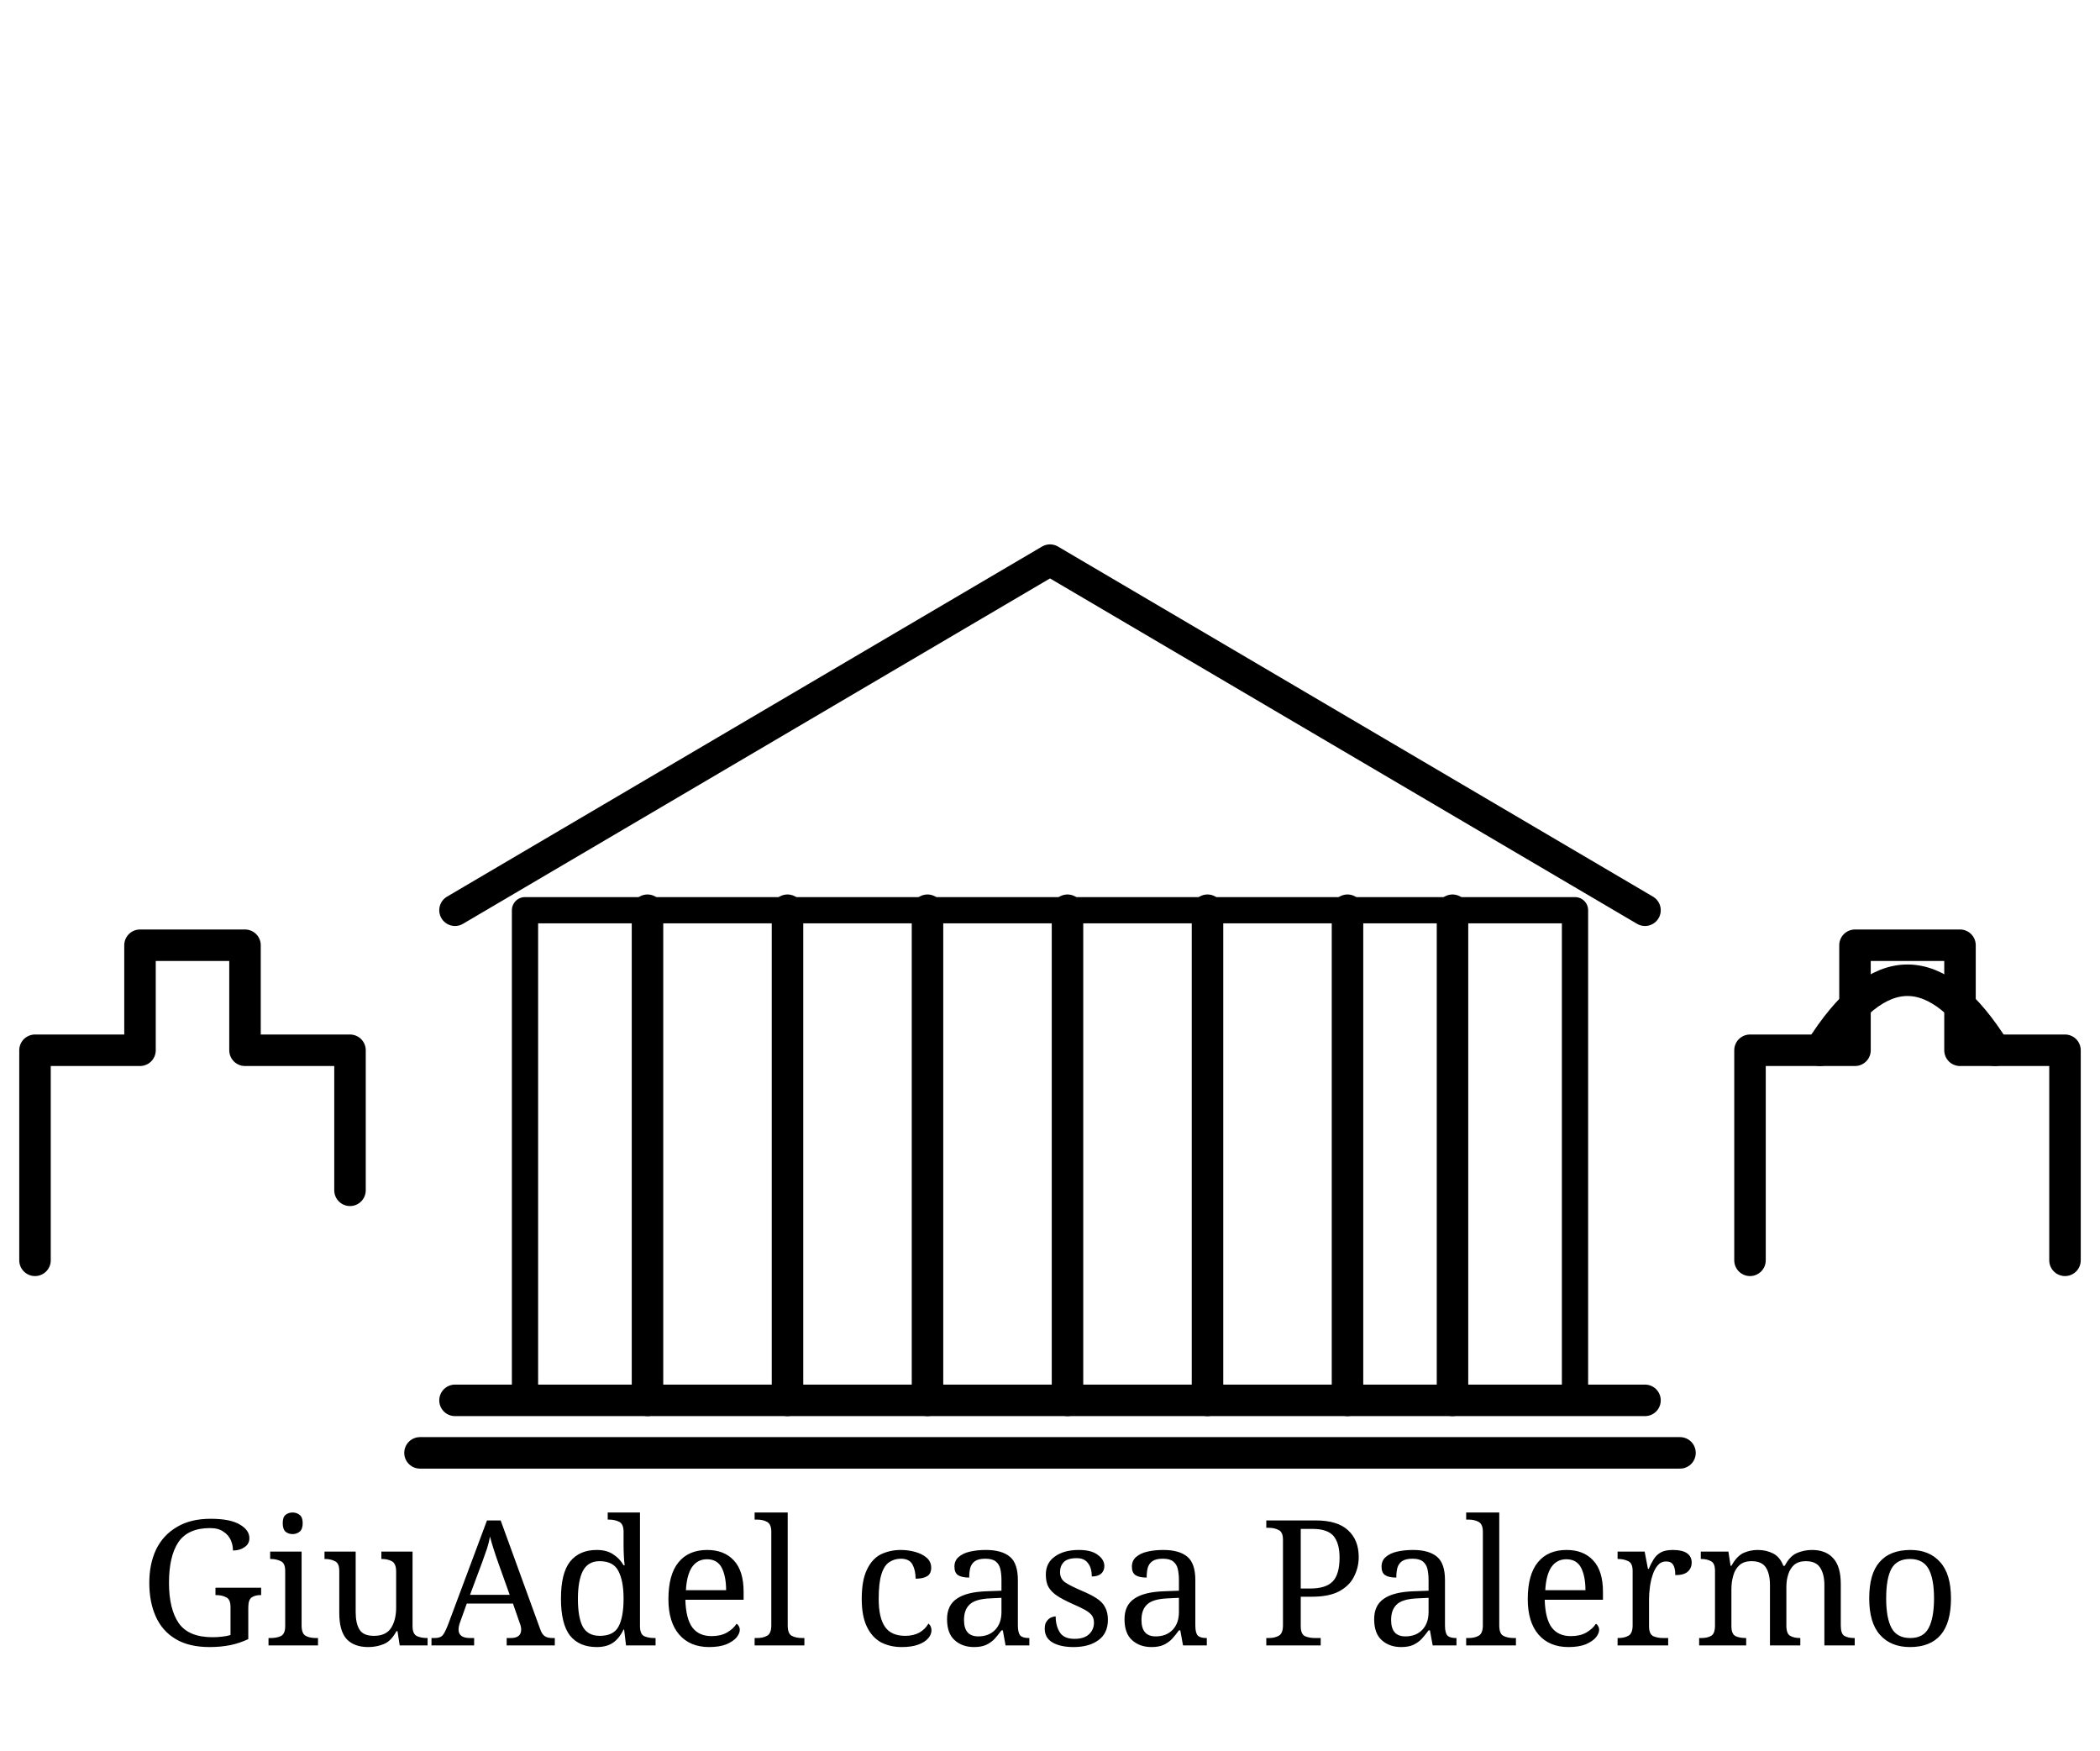
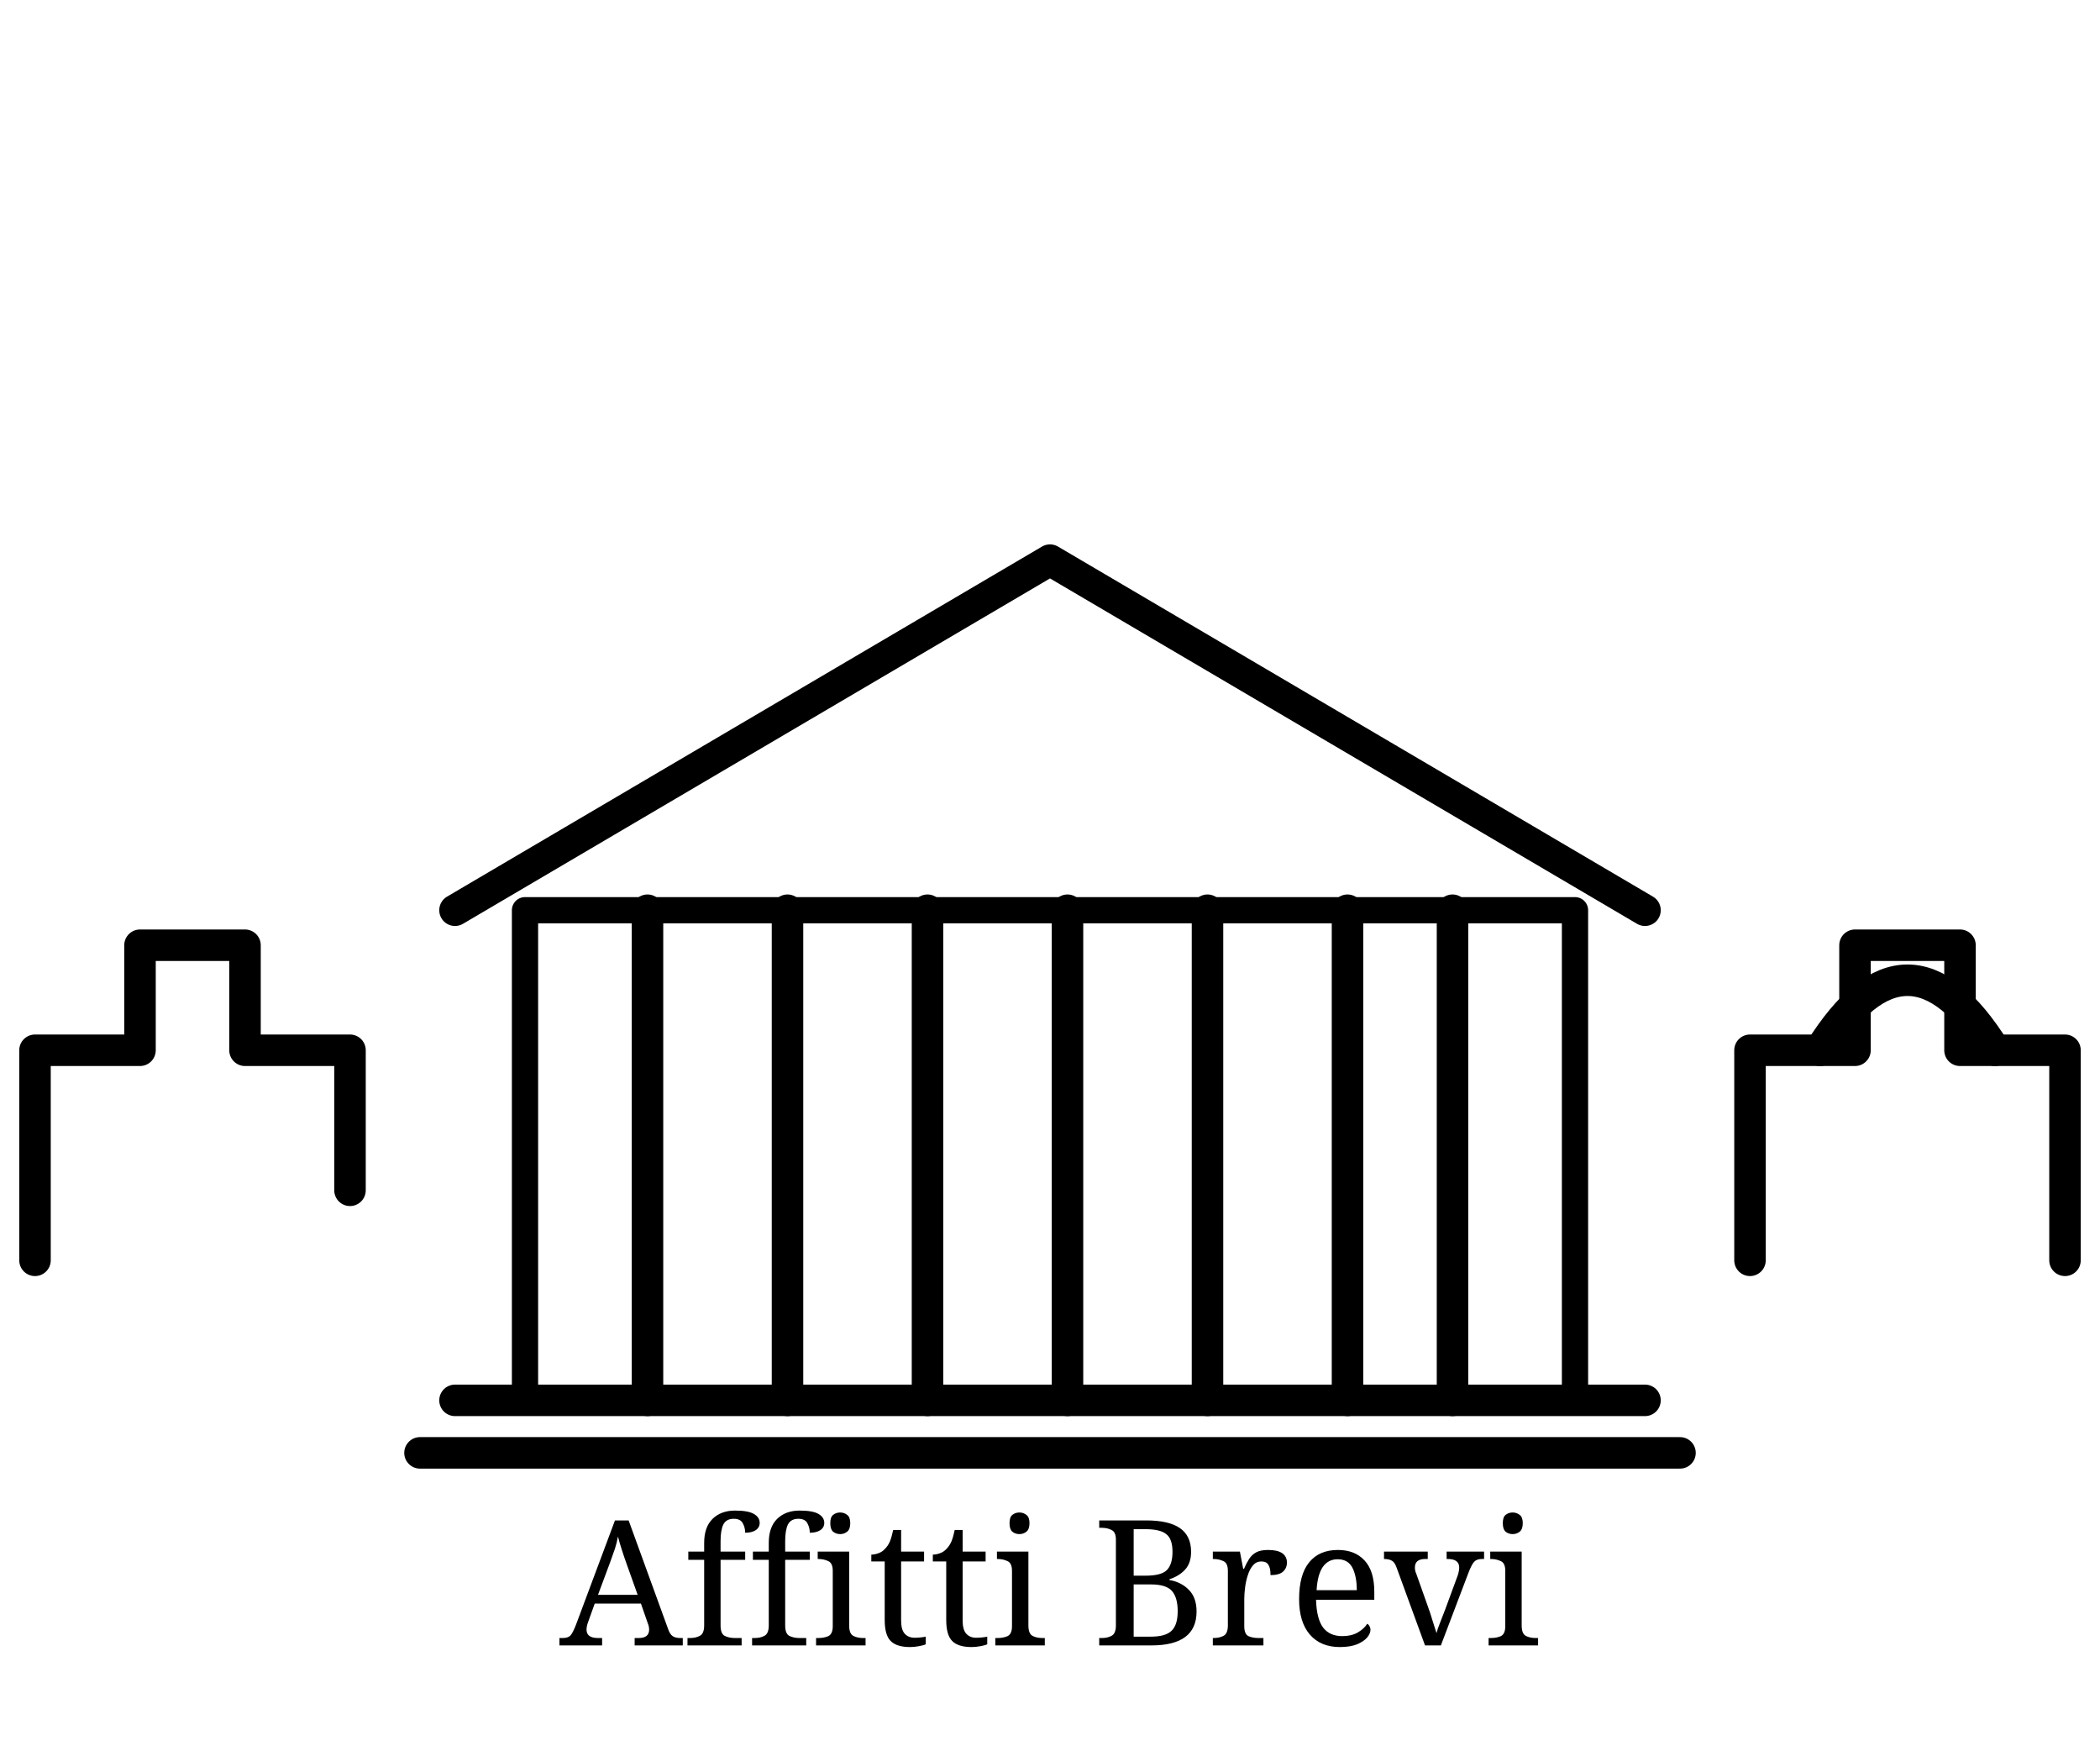
<svg xmlns="http://www.w3.org/2000/svg" viewBox="0 0 120 100" fill="none" stroke="currentColor" stroke-width="1.8" stroke-linecap="round" stroke-linejoin="round">
  <polyline points="2,72 2,60 8,60 8,54 14,54 14,60 20,60 20,68" />
  <rect x="30" y="52" width="60" height="28" stroke-width="1.5" />
  <line x1="37" y1="52" x2="37" y2="80" />
  <line x1="45" y1="52" x2="45" y2="80" />
  <line x1="53" y1="52" x2="53" y2="80" />
  <line x1="61" y1="52" x2="61" y2="80" />
  <line x1="69" y1="52" x2="69" y2="80" />
  <line x1="77" y1="52" x2="77" y2="80" />
  <line x1="83" y1="52" x2="83" y2="80" />
  <polyline points="26,52 60,32 94,52" />
  <line x1="26" y1="80" x2="94" y2="80" />
  <line x1="24" y1="83" x2="96" y2="83" />
  <polyline points="100,72 100,60 106,60 106,54 112,54 112,60 118,60 118,72" />
  <path d="M 104,60 Q 109,52 114,60" />
-   <text x="60" y="94" font-family="Georgia, serif" font-size="10" text-anchor="middle" stroke="none" fill="currentColor">GiuAdel casa Palermo</text>
+   <text x="60" y="94" font-family="Georgia, serif" font-size="10" text-anchor="middle" stroke="none" fill="currentColor">Affitti Brevi</text>
</svg>
